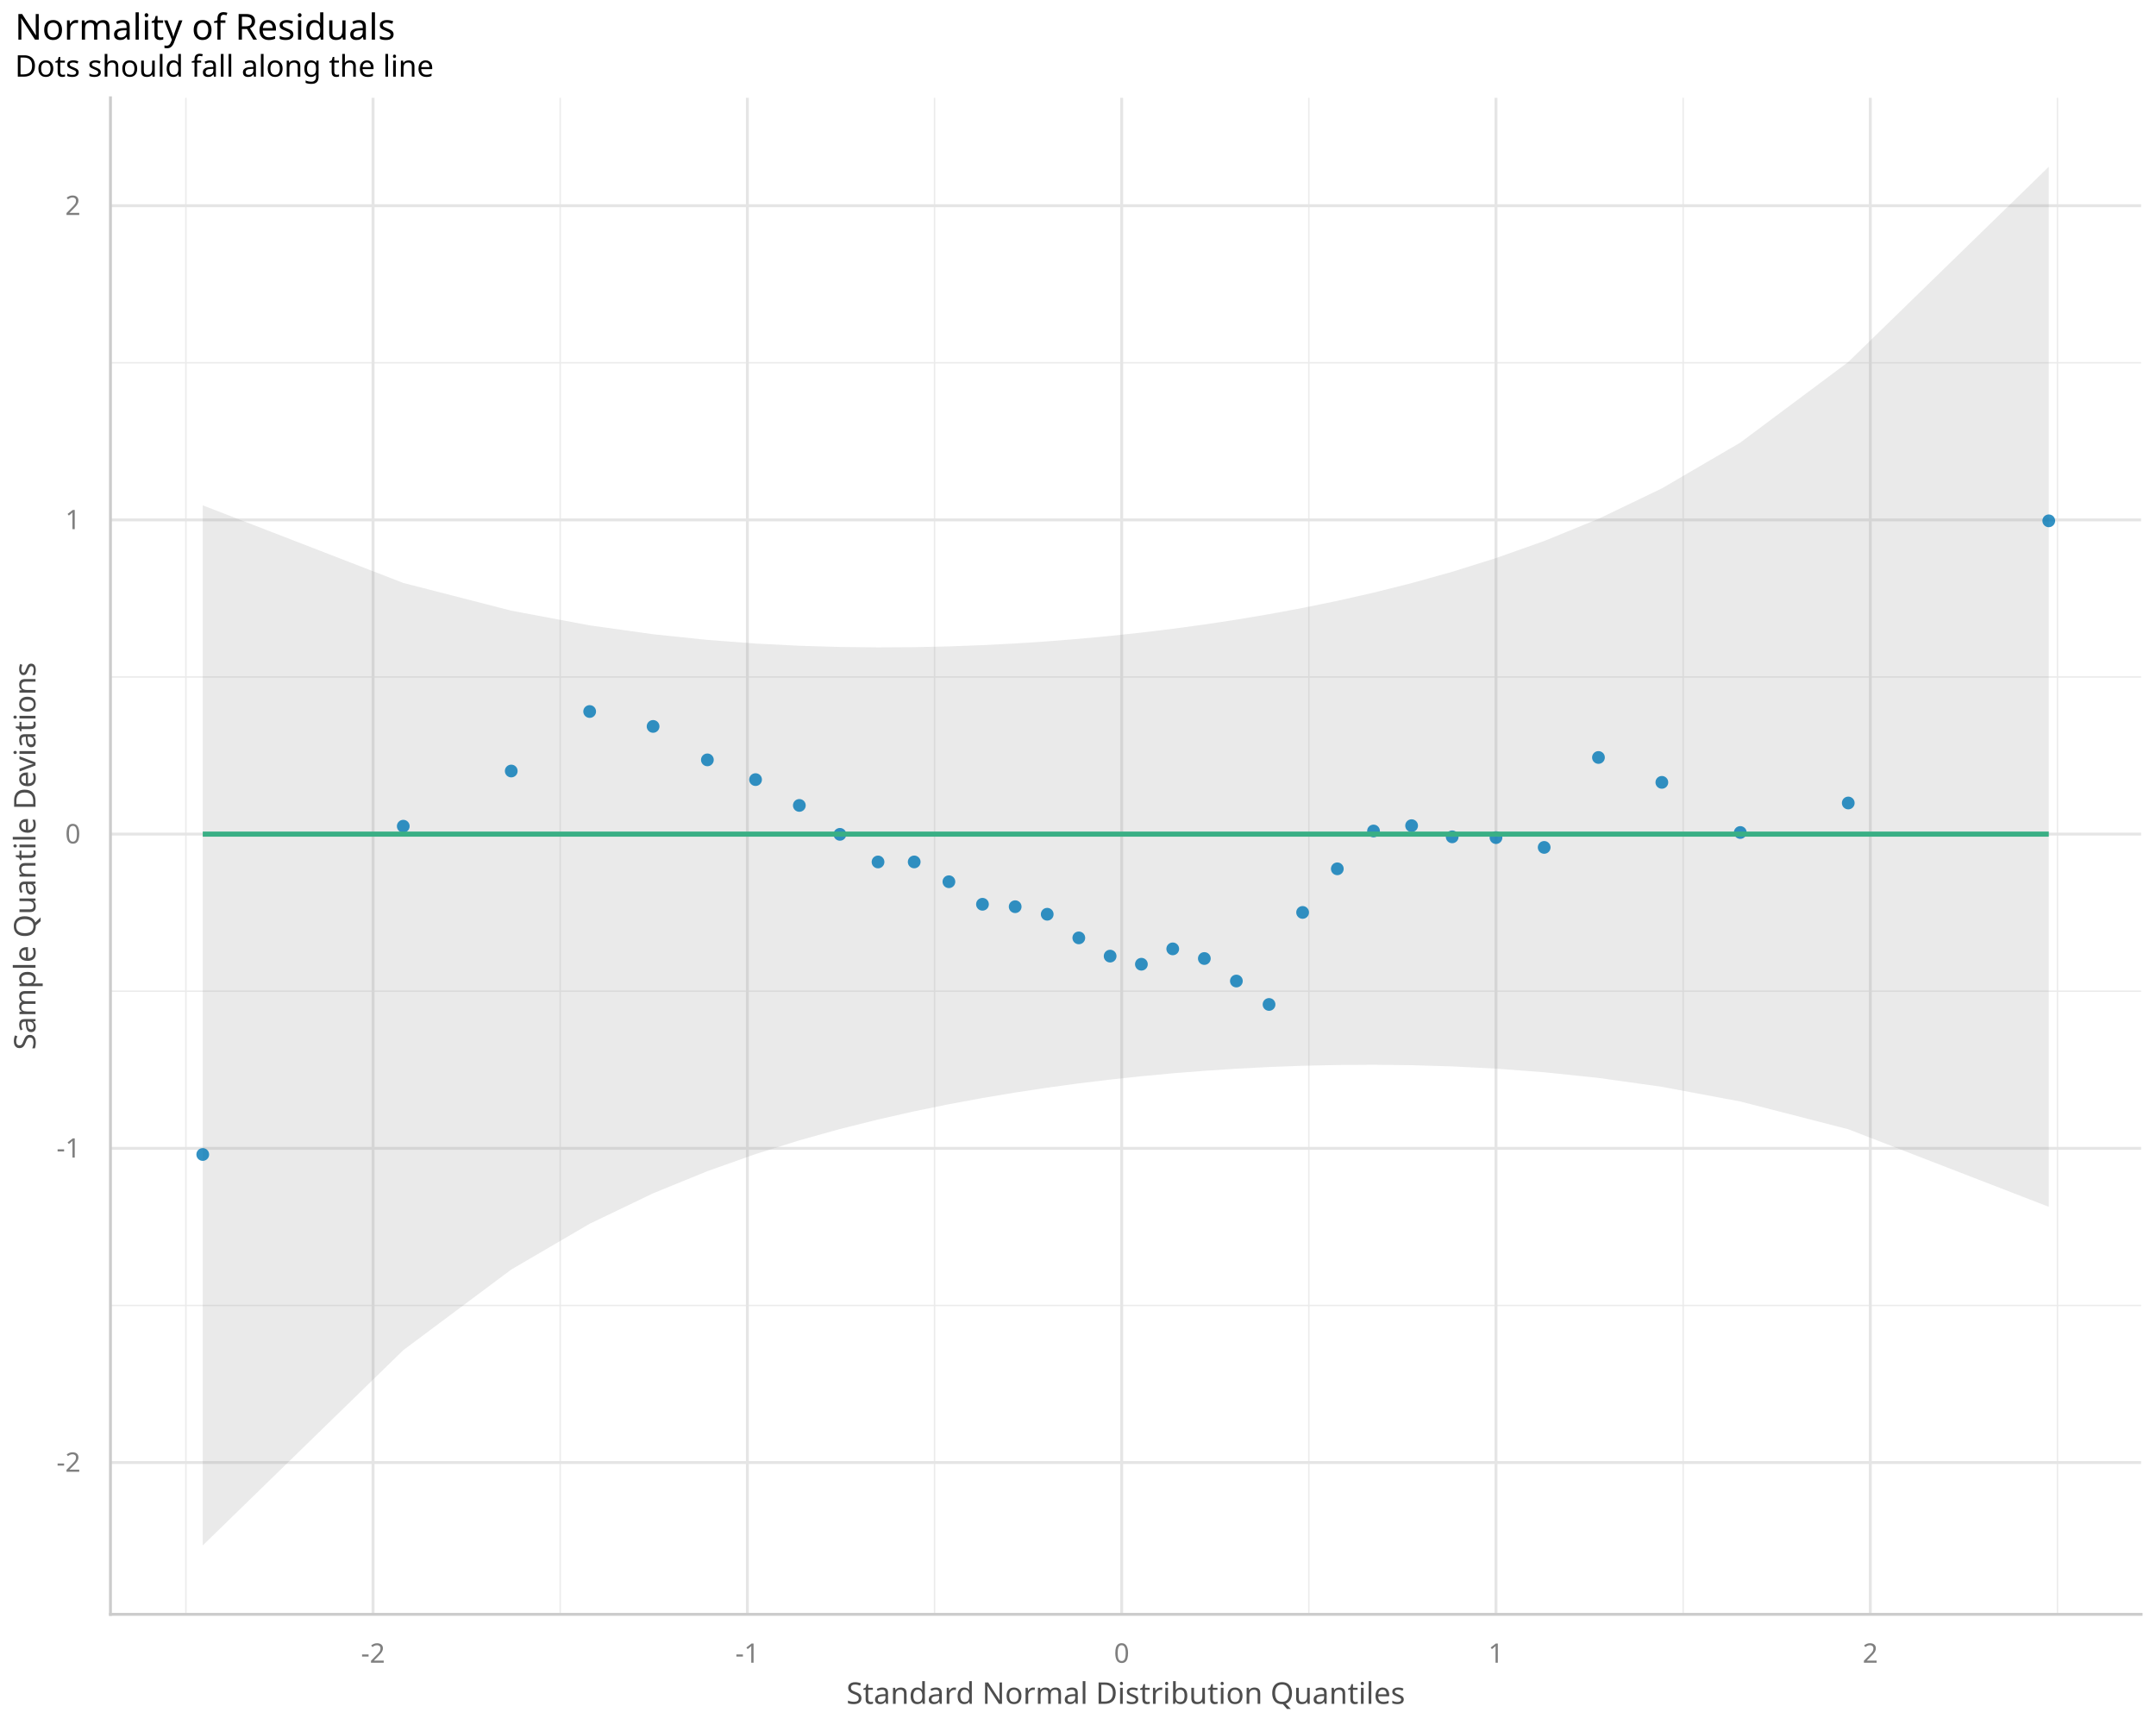
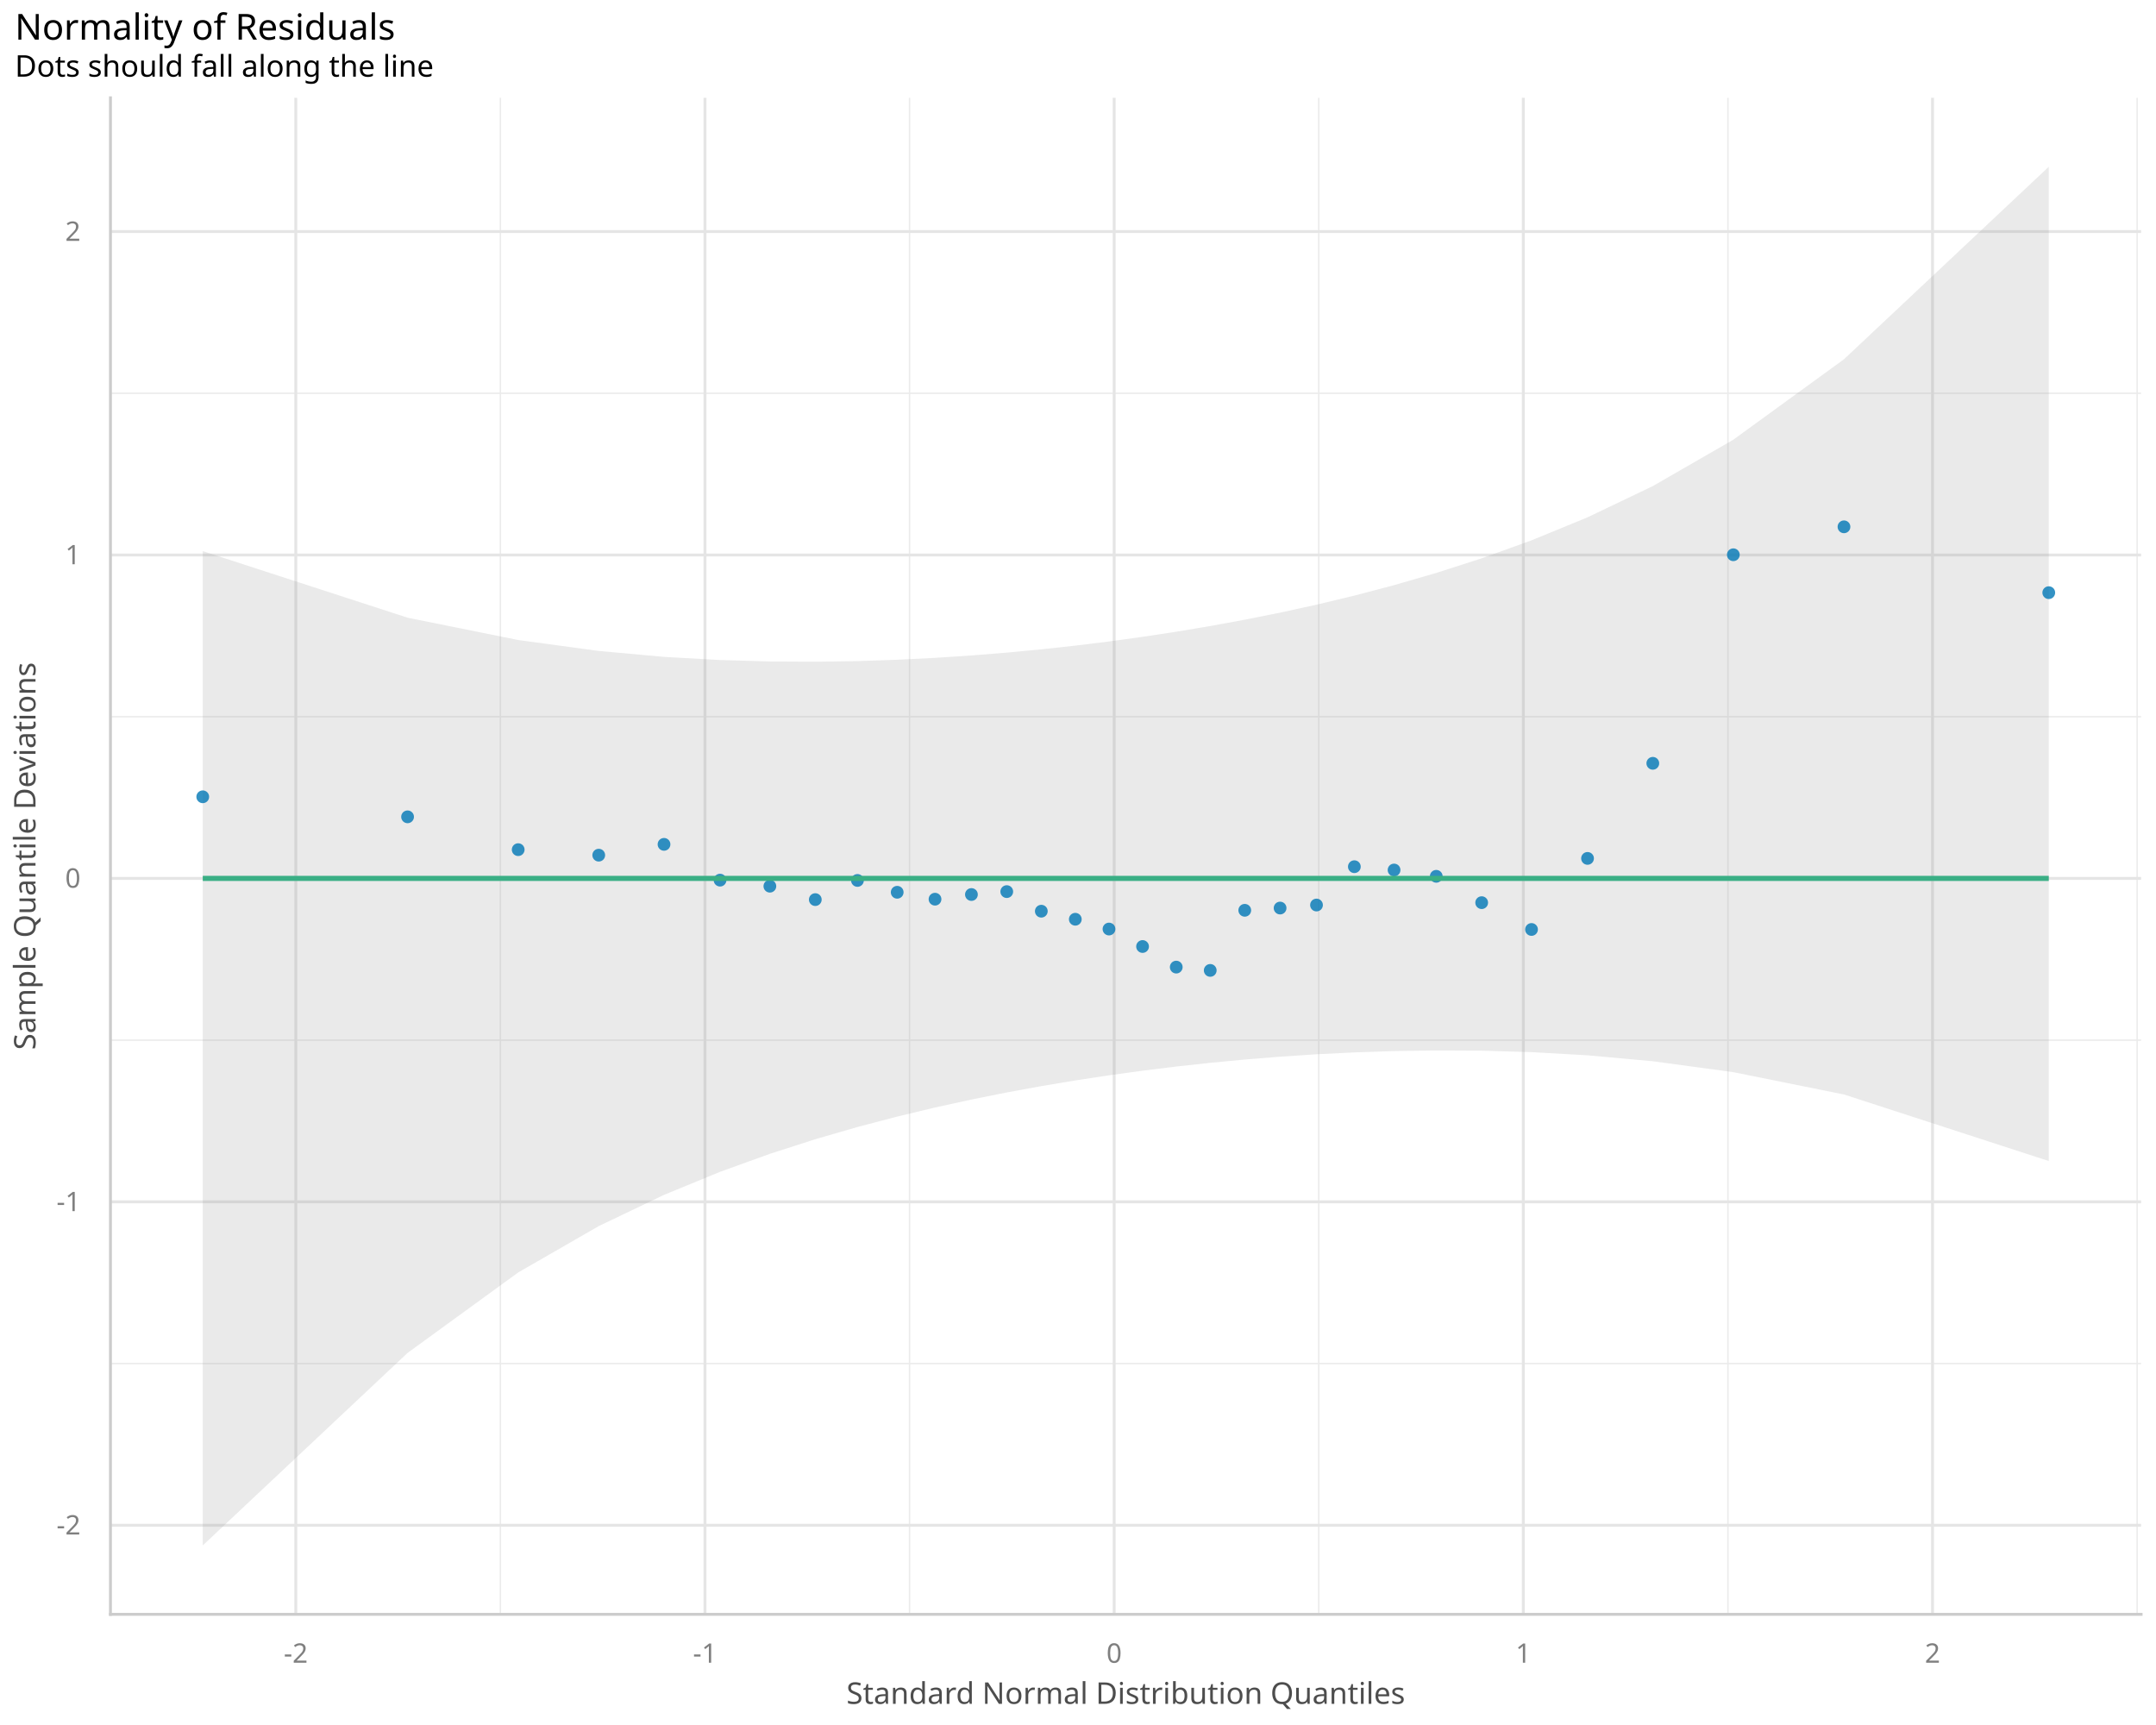
<svg xmlns="http://www.w3.org/2000/svg" class="svglite" data-engine-version="2.0" width="720.00pt" height="576.00pt" viewBox="0 0 720.00 576.00">
  <defs>
    <style type="text/css">
    .svglite line, .svglite polyline, .svglite polygon, .svglite path, .svglite rect, .svglite circle {
      fill: none;
      stroke: #000000;
      stroke-linecap: round;
      stroke-linejoin: round;
      stroke-miterlimit: 10.00;
    }
  </style>
  </defs>
  <rect width="100%" height="100%" style="stroke: none; fill: #FFFFFF;" />
  <defs>
    <clipPath id="cpMC4wMHw3MjAuMDB8MC4wMHw1NzYuMDA=">
      <rect x="0.00" y="0.00" width="720.00" height="576.00" />
    </clipPath>
  </defs>
  <g clip-path="url(#cpMC4wMHw3MjAuMDB8MC4wMHw1NzYuMDA=)">
    <rect x="0" y="0.00" width="720.00" height="576.00" style="stroke-width: 0.97; stroke: #FFFFFF; fill: #FFFFFF;" />
  </g>
  <defs>
    <clipPath id="cpMzYuODl8NzE1LjAyfDMyLjY2fDUzOS4wNQ==">
      <rect x="36.89" y="32.66" width="678.13" height="506.40" />
    </clipPath>
  </defs>
  <g clip-path="url(#cpMzYuODl8NzE1LjAyfDMyLjY2fDUzOS4wNQ==)">
    <rect x="36.89" y="32.66" width="678.13" height="506.40" style="stroke-width: 0.97; stroke: none; fill: #FFFFFF;" />
-     <polyline points="36.89,435.90 715.02,435.90 " style="stroke-width: 0.48; stroke: #EBEBEB; stroke-linecap: butt;" />
-     <polyline points="36.89,330.98 715.02,330.98 " style="stroke-width: 0.48; stroke: #EBEBEB; stroke-linecap: butt;" />
-     <polyline points="36.89,226.06 715.02,226.06 " style="stroke-width: 0.48; stroke: #EBEBEB; stroke-linecap: butt;" />
-     <polyline points="36.89,121.15 715.02,121.15 " style="stroke-width: 0.48; stroke: #EBEBEB; stroke-linecap: butt;" />
-     <polyline points="62.08,539.05 62.08,32.66 " style="stroke-width: 0.48; stroke: #EBEBEB; stroke-linecap: butt;" />
-     <polyline points="187.08,539.05 187.08,32.66 " style="stroke-width: 0.48; stroke: #EBEBEB; stroke-linecap: butt;" />
-     <polyline points="312.09,539.05 312.09,32.66 " style="stroke-width: 0.48; stroke: #EBEBEB; stroke-linecap: butt;" />
-     <polyline points="437.09,539.05 437.09,32.66 " style="stroke-width: 0.48; stroke: #EBEBEB; stroke-linecap: butt;" />
-     <polyline points="562.09,539.05 562.09,32.66 " style="stroke-width: 0.48; stroke: #EBEBEB; stroke-linecap: butt;" />
-     <polyline points="687.09,539.05 687.09,32.66 " style="stroke-width: 0.48; stroke: #EBEBEB; stroke-linecap: butt;" />
-     <polyline points="36.89,488.36 715.02,488.36 " style="stroke-width: 0.97; stroke: #E5E5E5; stroke-linecap: butt;" />
-     <polyline points="36.89,383.44 715.02,383.44 " style="stroke-width: 0.97; stroke: #E5E5E5; stroke-linecap: butt;" />
-     <polyline points="36.89,278.52 715.02,278.52 " style="stroke-width: 0.97; stroke: #E5E5E5; stroke-linecap: butt;" />
-     <polyline points="36.89,173.61 715.02,173.61 " style="stroke-width: 0.97; stroke: #E5E5E5; stroke-linecap: butt;" />
-     <polyline points="36.89,68.69 715.02,68.69 " style="stroke-width: 0.97; stroke: #E5E5E5; stroke-linecap: butt;" />
-     <polyline points="124.58,539.05 124.58,32.66 " style="stroke-width: 0.97; stroke: #E5E5E5; stroke-linecap: butt;" />
-     <polyline points="249.59,539.05 249.59,32.66 " style="stroke-width: 0.97; stroke: #E5E5E5; stroke-linecap: butt;" />
-     <polyline points="374.59,539.05 374.59,32.66 " style="stroke-width: 0.97; stroke: #E5E5E5; stroke-linecap: butt;" />
-     <polyline points="499.59,539.05 499.59,32.66 " style="stroke-width: 0.97; stroke: #E5E5E5; stroke-linecap: butt;" />
-     <polyline points="624.59,539.05 624.59,32.66 " style="stroke-width: 0.97; stroke: #E5E5E5; stroke-linecap: butt;" />
-     <polygon points="67.71,168.74 134.67,194.65 170.73,203.91 196.92,208.82 218.10,211.78 236.23,213.67 252.32,214.89 266.94,215.63 280.49,216.03 293.22,216.17 305.30,216.10 316.89,215.84 328.10,215.42 339.02,214.86 349.72,214.16 360.27,213.32 370.73,212.34 381.17,211.23 391.64,209.96 402.19,208.53 412.89,206.91 423.80,205.08 435.01,203.00 446.60,200.63 458.69,197.90 471.41,194.71 484.96,190.93 499.59,186.35 515.68,180.65 533.81,173.25 554.98,163.08 581.17,147.79 617.23,120.88 684.19,55.68 684.19,402.97 617.23,377.07 581.17,367.80 554.98,362.90 533.81,359.93 515.68,358.04 499.59,356.83 484.96,356.08 471.41,355.68 458.69,355.54 446.60,355.62 435.01,355.87 423.80,356.29 412.89,356.85 402.19,357.56 391.64,358.39 381.17,359.37 370.73,360.49 360.27,361.75 349.72,363.19 339.02,364.81 328.10,366.64 316.89,368.71 305.30,371.08 293.22,373.82 280.49,377.00 266.94,380.78 252.32,385.36 236.23,391.07 218.10,398.46 196.92,408.63 170.73,423.92 134.67,450.84 67.71,516.04 " style="stroke-width: 0.00; stroke: none; stroke-linecap: butt; fill: #999999; fill-opacity: 0.20;" />
-     <polyline points="67.71,168.74 134.67,194.65 170.73,203.91 196.92,208.82 218.10,211.78 236.23,213.67 252.32,214.89 266.94,215.63 280.49,216.03 293.22,216.17 305.30,216.10 316.89,215.84 328.10,215.42 339.02,214.86 349.72,214.16 360.27,213.32 370.73,212.34 381.17,211.23 391.64,209.96 402.19,208.53 412.89,206.91 423.80,205.08 435.01,203.00 446.60,200.63 458.69,197.90 471.41,194.71 484.96,190.93 499.59,186.35 515.68,180.65 533.81,173.25 554.98,163.08 581.17,147.79 617.23,120.88 684.19,55.68 " style="stroke-width: 0.21; stroke: none; stroke-linecap: butt;" />
-     <polyline points="684.19,402.97 617.23,377.07 581.17,367.80 554.98,362.90 533.81,359.93 515.68,358.04 499.59,356.83 484.96,356.08 471.41,355.68 458.69,355.54 446.60,355.62 435.01,355.87 423.80,356.29 412.89,356.85 402.19,357.56 391.64,358.39 381.17,359.37 370.73,360.49 360.27,361.75 349.72,363.19 339.02,364.81 328.10,366.64 316.89,368.71 305.30,371.08 293.22,373.82 280.49,377.00 266.94,380.78 252.32,385.36 236.23,391.07 218.10,398.46 196.92,408.63 170.73,423.92 134.67,450.84 67.71,516.04 " style="stroke-width: 0.21; stroke: none; stroke-linecap: butt;" />
-     <circle cx="67.71" cy="385.50" r="2.13" style="stroke-width: 0.00; stroke: none; fill: #0077B5; fill-opacity: 0.80;" />
-     <circle cx="134.67" cy="275.88" r="2.13" style="stroke-width: 0.00; stroke: none; fill: #0077B5; fill-opacity: 0.80;" />
-     <circle cx="170.73" cy="257.45" r="2.13" style="stroke-width: 0.00; stroke: none; fill: #0077B5; fill-opacity: 0.80;" />
-     <circle cx="196.92" cy="237.58" r="2.13" style="stroke-width: 0.00; stroke: none; fill: #0077B5; fill-opacity: 0.80;" />
-     <circle cx="218.10" cy="242.56" r="2.13" style="stroke-width: 0.00; stroke: none; fill: #0077B5; fill-opacity: 0.80;" />
-     <circle cx="236.23" cy="253.73" r="2.13" style="stroke-width: 0.00; stroke: none; fill: #0077B5; fill-opacity: 0.80;" />
-     <circle cx="252.32" cy="260.32" r="2.13" style="stroke-width: 0.00; stroke: none; fill: #0077B5; fill-opacity: 0.80;" />
-     <circle cx="266.94" cy="268.94" r="2.13" style="stroke-width: 0.00; stroke: none; fill: #0077B5; fill-opacity: 0.80;" />
-     <circle cx="280.49" cy="278.60" r="2.13" style="stroke-width: 0.00; stroke: none; fill: #0077B5; fill-opacity: 0.80;" />
-     <circle cx="293.22" cy="287.82" r="2.13" style="stroke-width: 0.00; stroke: none; fill: #0077B5; fill-opacity: 0.80;" />
-     <circle cx="305.30" cy="287.81" r="2.13" style="stroke-width: 0.00; stroke: none; fill: #0077B5; fill-opacity: 0.80;" />
-     <circle cx="316.89" cy="294.42" r="2.13" style="stroke-width: 0.00; stroke: none; fill: #0077B5; fill-opacity: 0.80;" />
-     <circle cx="328.10" cy="301.95" r="2.13" style="stroke-width: 0.00; stroke: none; fill: #0077B5; fill-opacity: 0.80;" />
-     <circle cx="339.02" cy="302.76" r="2.13" style="stroke-width: 0.00; stroke: none; fill: #0077B5; fill-opacity: 0.80;" />
-     <circle cx="349.72" cy="305.28" r="2.13" style="stroke-width: 0.00; stroke: none; fill: #0077B5; fill-opacity: 0.80;" />
-     <circle cx="360.27" cy="313.17" r="2.13" style="stroke-width: 0.00; stroke: none; fill: #0077B5; fill-opacity: 0.80;" />
-     <circle cx="370.73" cy="319.26" r="2.13" style="stroke-width: 0.00; stroke: none; fill: #0077B5; fill-opacity: 0.80;" />
-     <circle cx="381.17" cy="321.97" r="2.13" style="stroke-width: 0.00; stroke: none; fill: #0077B5; fill-opacity: 0.80;" />
-     <circle cx="391.64" cy="316.84" r="2.13" style="stroke-width: 0.00; stroke: none; fill: #0077B5; fill-opacity: 0.80;" />
-     <circle cx="402.19" cy="320.06" r="2.13" style="stroke-width: 0.00; stroke: none; fill: #0077B5; fill-opacity: 0.80;" />
-     <circle cx="412.89" cy="327.58" r="2.13" style="stroke-width: 0.00; stroke: none; fill: #0077B5; fill-opacity: 0.80;" />
-     <circle cx="423.80" cy="335.40" r="2.13" style="stroke-width: 0.00; stroke: none; fill: #0077B5; fill-opacity: 0.80;" />
-     <circle cx="435.01" cy="304.67" r="2.13" style="stroke-width: 0.00; stroke: none; fill: #0077B5; fill-opacity: 0.80;" />
-     <circle cx="446.60" cy="290.11" r="2.13" style="stroke-width: 0.00; stroke: none; fill: #0077B5; fill-opacity: 0.80;" />
-     <circle cx="458.69" cy="277.48" r="2.13" style="stroke-width: 0.00; stroke: none; fill: #0077B5; fill-opacity: 0.80;" />
-     <circle cx="471.41" cy="275.70" r="2.13" style="stroke-width: 0.00; stroke: none; fill: #0077B5; fill-opacity: 0.80;" />
-     <circle cx="484.96" cy="279.43" r="2.13" style="stroke-width: 0.00; stroke: none; fill: #0077B5; fill-opacity: 0.80;" />
-     <circle cx="499.59" cy="279.69" r="2.13" style="stroke-width: 0.00; stroke: none; fill: #0077B5; fill-opacity: 0.80;" />
-     <circle cx="515.68" cy="282.96" r="2.13" style="stroke-width: 0.00; stroke: none; fill: #0077B5; fill-opacity: 0.80;" />
-     <circle cx="533.81" cy="252.93" r="2.13" style="stroke-width: 0.00; stroke: none; fill: #0077B5; fill-opacity: 0.80;" />
-     <circle cx="554.98" cy="261.24" r="2.13" style="stroke-width: 0.00; stroke: none; fill: #0077B5; fill-opacity: 0.80;" />
-     <circle cx="581.17" cy="277.98" r="2.13" style="stroke-width: 0.00; stroke: none; fill: #0077B5; fill-opacity: 0.80;" />
-     <circle cx="617.23" cy="268.13" r="2.13" style="stroke-width: 0.00; stroke: none; fill: #0077B5; fill-opacity: 0.80;" />
-     <circle cx="684.19" cy="173.91" r="2.13" style="stroke-width: 0.00; stroke: none; fill: #0077B5; fill-opacity: 0.80;" />
-     <polyline points="67.71,278.52 684.19,278.52 " style="stroke-width: 1.71; stroke: #3AAF85; stroke-linecap: butt;" />
+     <polyline points="36.89,455.31 715.02,455.31 " style="stroke-width: 0.48; stroke: #EBEBEB; stroke-linecap: butt;" />
+     <polyline points="36.89,347.31 715.02,347.31 " style="stroke-width: 0.48; stroke: #EBEBEB; stroke-linecap: butt;" />
+     <polyline points="36.89,239.31 715.02,239.31 " style="stroke-width: 0.48; stroke: #EBEBEB; stroke-linecap: butt;" />
+     <polyline points="36.89,131.32 715.02,131.32 " style="stroke-width: 0.48; stroke: #EBEBEB; stroke-linecap: butt;" />
+     <polyline points="167.11,539.05 167.11,32.66 " style="stroke-width: 0.48; stroke: #EBEBEB; stroke-linecap: butt;" />
+     <polyline points="303.75,539.05 303.75,32.66 " style="stroke-width: 0.48; stroke: #EBEBEB; stroke-linecap: butt;" />
+     <polyline points="440.40,539.05 440.40,32.66 " style="stroke-width: 0.48; stroke: #EBEBEB; stroke-linecap: butt;" />
+     <polyline points="577.05,539.05 577.05,32.66 " style="stroke-width: 0.48; stroke: #EBEBEB; stroke-linecap: butt;" />
+     <polyline points="713.70,539.05 713.70,32.66 " style="stroke-width: 0.48; stroke: #EBEBEB; stroke-linecap: butt;" />
+     <polyline points="36.89,509.31 715.02,509.31 " style="stroke-width: 0.97; stroke: #E5E5E5; stroke-linecap: butt;" />
+     <polyline points="36.89,401.31 715.02,401.31 " style="stroke-width: 0.97; stroke: #E5E5E5; stroke-linecap: butt;" />
+     <polyline points="36.89,293.31 715.02,293.31 " style="stroke-width: 0.97; stroke: #E5E5E5; stroke-linecap: butt;" />
+     <polyline points="36.89,185.32 715.02,185.32 " style="stroke-width: 0.97; stroke: #E5E5E5; stroke-linecap: butt;" />
+     <polyline points="36.89,77.32 715.02,77.32 " style="stroke-width: 0.97; stroke: #E5E5E5; stroke-linecap: butt;" />
+     <polyline points="98.78,539.05 98.78,32.66 " style="stroke-width: 0.97; stroke: #E5E5E5; stroke-linecap: butt;" />
+     <polyline points="235.43,539.05 235.43,32.66 " style="stroke-width: 0.97; stroke: #E5E5E5; stroke-linecap: butt;" />
+     <polyline points="372.08,539.05 372.08,32.66 " style="stroke-width: 0.97; stroke: #E5E5E5; stroke-linecap: butt;" />
+     <polyline points="508.72,539.05 508.72,32.66 " style="stroke-width: 0.97; stroke: #E5E5E5; stroke-linecap: butt;" />
+     <polyline points="645.37,539.05 645.37,32.66 " style="stroke-width: 0.97; stroke: #E5E5E5; stroke-linecap: butt;" />
+     <polygon points="67.71,184.03 136.11,206.26 173.05,213.71 199.95,217.36 221.75,219.34 240.46,220.39 257.10,220.87 272.27,220.96 286.35,220.75 299.62,220.30 312.25,219.67 324.41,218.87 336.21,217.92 347.75,216.82 359.10,215.58 370.35,214.20 381.56,212.65 392.81,210.94 404.16,209.04 415.69,206.93 427.49,204.57 439.65,201.91 452.29,198.88 465.55,195.39 479.64,191.31 494.81,186.43 511.45,180.43 530.16,172.74 551.96,162.31 578.85,146.82 615.80,119.96 684.19,55.68 684.19,387.68 615.80,365.46 578.85,358.01 551.96,354.36 530.16,352.38 511.45,351.32 494.81,350.84 479.64,350.76 465.55,350.97 452.29,351.41 439.65,352.04 427.49,352.84 415.69,353.79 404.16,354.89 392.81,356.13 381.56,357.52 370.35,359.06 359.10,360.77 347.75,362.67 336.21,364.78 324.41,367.15 312.25,369.81 299.62,372.84 286.35,376.32 272.27,380.40 257.10,385.28 240.46,391.29 221.75,398.98 199.95,409.41 173.05,424.89 136.11,451.76 67.71,516.04 " style="stroke-width: 0.00; stroke: none; stroke-linecap: butt; fill: #999999; fill-opacity: 0.20;" />
+     <polyline points="67.71,184.03 136.11,206.26 173.05,213.71 199.95,217.36 221.75,219.34 240.46,220.39 257.10,220.87 272.27,220.96 286.35,220.75 299.62,220.30 312.25,219.67 324.41,218.87 336.21,217.92 347.75,216.82 359.10,215.58 370.35,214.20 381.56,212.65 392.81,210.94 404.16,209.04 415.69,206.93 427.49,204.57 439.65,201.91 452.29,198.88 465.55,195.39 479.64,191.31 494.81,186.43 511.45,180.43 530.16,172.74 551.96,162.31 578.85,146.82 615.80,119.96 684.19,55.68 " style="stroke-width: 0.21; stroke: none; stroke-linecap: butt;" />
+     <polyline points="684.19,387.68 615.80,365.46 578.85,358.01 551.96,354.36 530.16,352.38 511.45,351.32 494.81,350.84 479.64,350.76 465.55,350.97 452.29,351.41 439.65,352.04 427.49,352.84 415.69,353.79 404.16,354.89 392.81,356.13 381.56,357.52 370.35,359.06 359.10,360.77 347.75,362.67 336.21,364.78 324.41,367.15 312.25,369.81 299.62,372.84 286.35,376.32 272.27,380.40 257.10,385.28 240.46,391.29 221.75,398.98 199.95,409.41 173.05,424.89 136.11,451.76 67.71,516.04 " style="stroke-width: 0.21; stroke: none; stroke-linecap: butt;" />
+     <circle cx="67.71" cy="266.06" r="2.13" style="stroke-width: 0.00; stroke: none; fill: #0077B5; fill-opacity: 0.80;" />
+     <circle cx="136.11" cy="272.75" r="2.13" style="stroke-width: 0.00; stroke: none; fill: #0077B5; fill-opacity: 0.80;" />
+     <circle cx="173.05" cy="283.71" r="2.13" style="stroke-width: 0.00; stroke: none; fill: #0077B5; fill-opacity: 0.80;" />
+     <circle cx="199.95" cy="285.55" r="2.13" style="stroke-width: 0.00; stroke: none; fill: #0077B5; fill-opacity: 0.80;" />
+     <circle cx="221.75" cy="281.94" r="2.13" style="stroke-width: 0.00; stroke: none; fill: #0077B5; fill-opacity: 0.80;" />
+     <circle cx="240.46" cy="293.89" r="2.13" style="stroke-width: 0.00; stroke: none; fill: #0077B5; fill-opacity: 0.80;" />
+     <circle cx="257.10" cy="295.91" r="2.13" style="stroke-width: 0.00; stroke: none; fill: #0077B5; fill-opacity: 0.80;" />
+     <circle cx="272.27" cy="300.39" r="2.13" style="stroke-width: 0.00; stroke: none; fill: #0077B5; fill-opacity: 0.80;" />
+     <circle cx="286.35" cy="293.99" r="2.13" style="stroke-width: 0.00; stroke: none; fill: #0077B5; fill-opacity: 0.80;" />
+     <circle cx="299.62" cy="297.94" r="2.13" style="stroke-width: 0.00; stroke: none; fill: #0077B5; fill-opacity: 0.80;" />
+     <circle cx="312.25" cy="300.25" r="2.13" style="stroke-width: 0.00; stroke: none; fill: #0077B5; fill-opacity: 0.80;" />
+     <circle cx="324.41" cy="298.69" r="2.13" style="stroke-width: 0.00; stroke: none; fill: #0077B5; fill-opacity: 0.80;" />
+     <circle cx="336.21" cy="297.72" r="2.13" style="stroke-width: 0.00; stroke: none; fill: #0077B5; fill-opacity: 0.80;" />
+     <circle cx="347.75" cy="304.26" r="2.13" style="stroke-width: 0.00; stroke: none; fill: #0077B5; fill-opacity: 0.80;" />
+     <circle cx="359.10" cy="306.95" r="2.13" style="stroke-width: 0.00; stroke: none; fill: #0077B5; fill-opacity: 0.80;" />
+     <circle cx="370.35" cy="310.22" r="2.13" style="stroke-width: 0.00; stroke: none; fill: #0077B5; fill-opacity: 0.80;" />
+     <circle cx="381.56" cy="316.05" r="2.13" style="stroke-width: 0.00; stroke: none; fill: #0077B5; fill-opacity: 0.80;" />
+     <circle cx="392.81" cy="322.93" r="2.13" style="stroke-width: 0.00; stroke: none; fill: #0077B5; fill-opacity: 0.80;" />
+     <circle cx="404.16" cy="324.03" r="2.13" style="stroke-width: 0.00; stroke: none; fill: #0077B5; fill-opacity: 0.80;" />
+     <circle cx="415.69" cy="303.96" r="2.13" style="stroke-width: 0.00; stroke: none; fill: #0077B5; fill-opacity: 0.80;" />
+     <circle cx="427.49" cy="303.21" r="2.13" style="stroke-width: 0.00; stroke: none; fill: #0077B5; fill-opacity: 0.80;" />
+     <circle cx="439.65" cy="302.20" r="2.13" style="stroke-width: 0.00; stroke: none; fill: #0077B5; fill-opacity: 0.80;" />
+     <circle cx="452.29" cy="289.40" r="2.13" style="stroke-width: 0.00; stroke: none; fill: #0077B5; fill-opacity: 0.80;" />
+     <circle cx="465.55" cy="290.51" r="2.13" style="stroke-width: 0.00; stroke: none; fill: #0077B5; fill-opacity: 0.80;" />
+     <circle cx="479.64" cy="292.61" r="2.13" style="stroke-width: 0.00; stroke: none; fill: #0077B5; fill-opacity: 0.80;" />
+     <circle cx="494.81" cy="301.41" r="2.13" style="stroke-width: 0.00; stroke: none; fill: #0077B5; fill-opacity: 0.80;" />
+     <circle cx="511.45" cy="310.36" r="2.13" style="stroke-width: 0.00; stroke: none; fill: #0077B5; fill-opacity: 0.80;" />
+     <circle cx="530.16" cy="286.63" r="2.13" style="stroke-width: 0.00; stroke: none; fill: #0077B5; fill-opacity: 0.80;" />
+     <circle cx="551.96" cy="254.88" r="2.13" style="stroke-width: 0.00; stroke: none; fill: #0077B5; fill-opacity: 0.80;" />
+     <circle cx="578.85" cy="185.24" r="2.13" style="stroke-width: 0.00; stroke: none; fill: #0077B5; fill-opacity: 0.80;" />
+     <circle cx="615.80" cy="175.91" r="2.13" style="stroke-width: 0.00; stroke: none; fill: #0077B5; fill-opacity: 0.80;" />
+     <circle cx="684.19" cy="197.90" r="2.13" style="stroke-width: 0.00; stroke: none; fill: #0077B5; fill-opacity: 0.80;" />
+     <polyline points="67.71,293.31 684.19,293.31 " style="stroke-width: 1.71; stroke: #3AAF85; stroke-linecap: butt;" />
  </g>
  <g clip-path="url(#cpMC4wMHw3MjAuMDB8MC4wMHw1NzYuMDA=)">
    <polyline points="36.89,539.05 36.89,32.66 " style="stroke-width: 0.97; stroke: #CCCCCC; stroke-linecap: square;" />
-     <text x="26.92" y="491.45" text-anchor="end" style="font-size: 9.00px; fill: #7F7F7F; font-family: sans;" textLength="8.00px" lengthAdjust="spacingAndGlyphs">-2</text>
-     <text x="26.92" y="386.54" text-anchor="end" style="font-size: 9.00px; fill: #7F7F7F; font-family: sans;" textLength="8.00px" lengthAdjust="spacingAndGlyphs">-1</text>
-     <text x="26.92" y="281.62" text-anchor="end" style="font-size: 9.00px; fill: #7F7F7F; font-family: sans;" textLength="5.01px" lengthAdjust="spacingAndGlyphs">0</text>
-     <text x="26.92" y="176.70" text-anchor="end" style="font-size: 9.00px; fill: #7F7F7F; font-family: sans;" textLength="5.01px" lengthAdjust="spacingAndGlyphs">1</text>
-     <text x="26.92" y="71.79" text-anchor="end" style="font-size: 9.00px; fill: #7F7F7F; font-family: sans;" textLength="5.01px" lengthAdjust="spacingAndGlyphs">2</text>
+     <text x="26.92" y="512.40" text-anchor="end" style="font-size: 9.00px; fill: #7F7F7F; font-family: sans;" textLength="8.00px" lengthAdjust="spacingAndGlyphs">-2</text>
+     <text x="26.92" y="404.41" text-anchor="end" style="font-size: 9.00px; fill: #7F7F7F; font-family: sans;" textLength="8.00px" lengthAdjust="spacingAndGlyphs">-1</text>
+     <text x="26.92" y="296.41" text-anchor="end" style="font-size: 9.00px; fill: #7F7F7F; font-family: sans;" textLength="5.01px" lengthAdjust="spacingAndGlyphs">0</text>
+     <text x="26.92" y="188.41" text-anchor="end" style="font-size: 9.00px; fill: #7F7F7F; font-family: sans;" textLength="5.01px" lengthAdjust="spacingAndGlyphs">1</text>
+     <text x="26.92" y="80.42" text-anchor="end" style="font-size: 9.00px; fill: #7F7F7F; font-family: sans;" textLength="5.01px" lengthAdjust="spacingAndGlyphs">2</text>
    <polyline points="36.89,539.05 715.02,539.05 " style="stroke-width: 0.97; stroke: #CCCCCC; stroke-linecap: square;" />
-     <text x="124.58" y="555.21" text-anchor="middle" style="font-size: 9.00px; fill: #7F7F7F; font-family: sans;" textLength="8.00px" lengthAdjust="spacingAndGlyphs">-2</text>
-     <text x="249.59" y="555.21" text-anchor="middle" style="font-size: 9.00px; fill: #7F7F7F; font-family: sans;" textLength="8.00px" lengthAdjust="spacingAndGlyphs">-1</text>
-     <text x="374.59" y="555.21" text-anchor="middle" style="font-size: 9.00px; fill: #7F7F7F; font-family: sans;" textLength="5.01px" lengthAdjust="spacingAndGlyphs">0</text>
-     <text x="499.59" y="555.21" text-anchor="middle" style="font-size: 9.00px; fill: #7F7F7F; font-family: sans;" textLength="5.01px" lengthAdjust="spacingAndGlyphs">1</text>
-     <text x="624.59" y="555.21" text-anchor="middle" style="font-size: 9.00px; fill: #7F7F7F; font-family: sans;" textLength="5.01px" lengthAdjust="spacingAndGlyphs">2</text>
+     <text x="98.78" y="555.21" text-anchor="middle" style="font-size: 9.00px; fill: #7F7F7F; font-family: sans;" textLength="8.00px" lengthAdjust="spacingAndGlyphs">-2</text>
+     <text x="235.43" y="555.21" text-anchor="middle" style="font-size: 9.00px; fill: #7F7F7F; font-family: sans;" textLength="8.00px" lengthAdjust="spacingAndGlyphs">-1</text>
+     <text x="372.08" y="555.21" text-anchor="middle" style="font-size: 9.00px; fill: #7F7F7F; font-family: sans;" textLength="5.01px" lengthAdjust="spacingAndGlyphs">0</text>
+     <text x="508.72" y="555.21" text-anchor="middle" style="font-size: 9.00px; fill: #7F7F7F; font-family: sans;" textLength="5.01px" lengthAdjust="spacingAndGlyphs">1</text>
+     <text x="645.37" y="555.21" text-anchor="middle" style="font-size: 9.00px; fill: #7F7F7F; font-family: sans;" textLength="5.01px" lengthAdjust="spacingAndGlyphs">2</text>
    <text x="375.95" y="568.94" text-anchor="middle" style="font-size: 10.00px; fill: #4D4D4D; font-family: sans;" textLength="173.43px" lengthAdjust="spacingAndGlyphs">Standard Normal Distribution Quantiles</text>
    <text transform="translate(11.86,285.86) rotate(-90)" text-anchor="middle" style="font-size: 10.00px; fill: #4D4D4D; font-family: sans;" textLength="123.41px" lengthAdjust="spacingAndGlyphs">Sample Quantile Deviations</text>
    <text x="4.98" y="25.60" style="font-size: 10.00px; font-family: sans;" textLength="130.64px" lengthAdjust="spacingAndGlyphs">Dots should fall along the line</text>
    <text x="4.98" y="13.24" style="font-size: 12.00px; font-family: sans;" textLength="120.06px" lengthAdjust="spacingAndGlyphs">Normality of Residuals</text>
  </g>
</svg>
